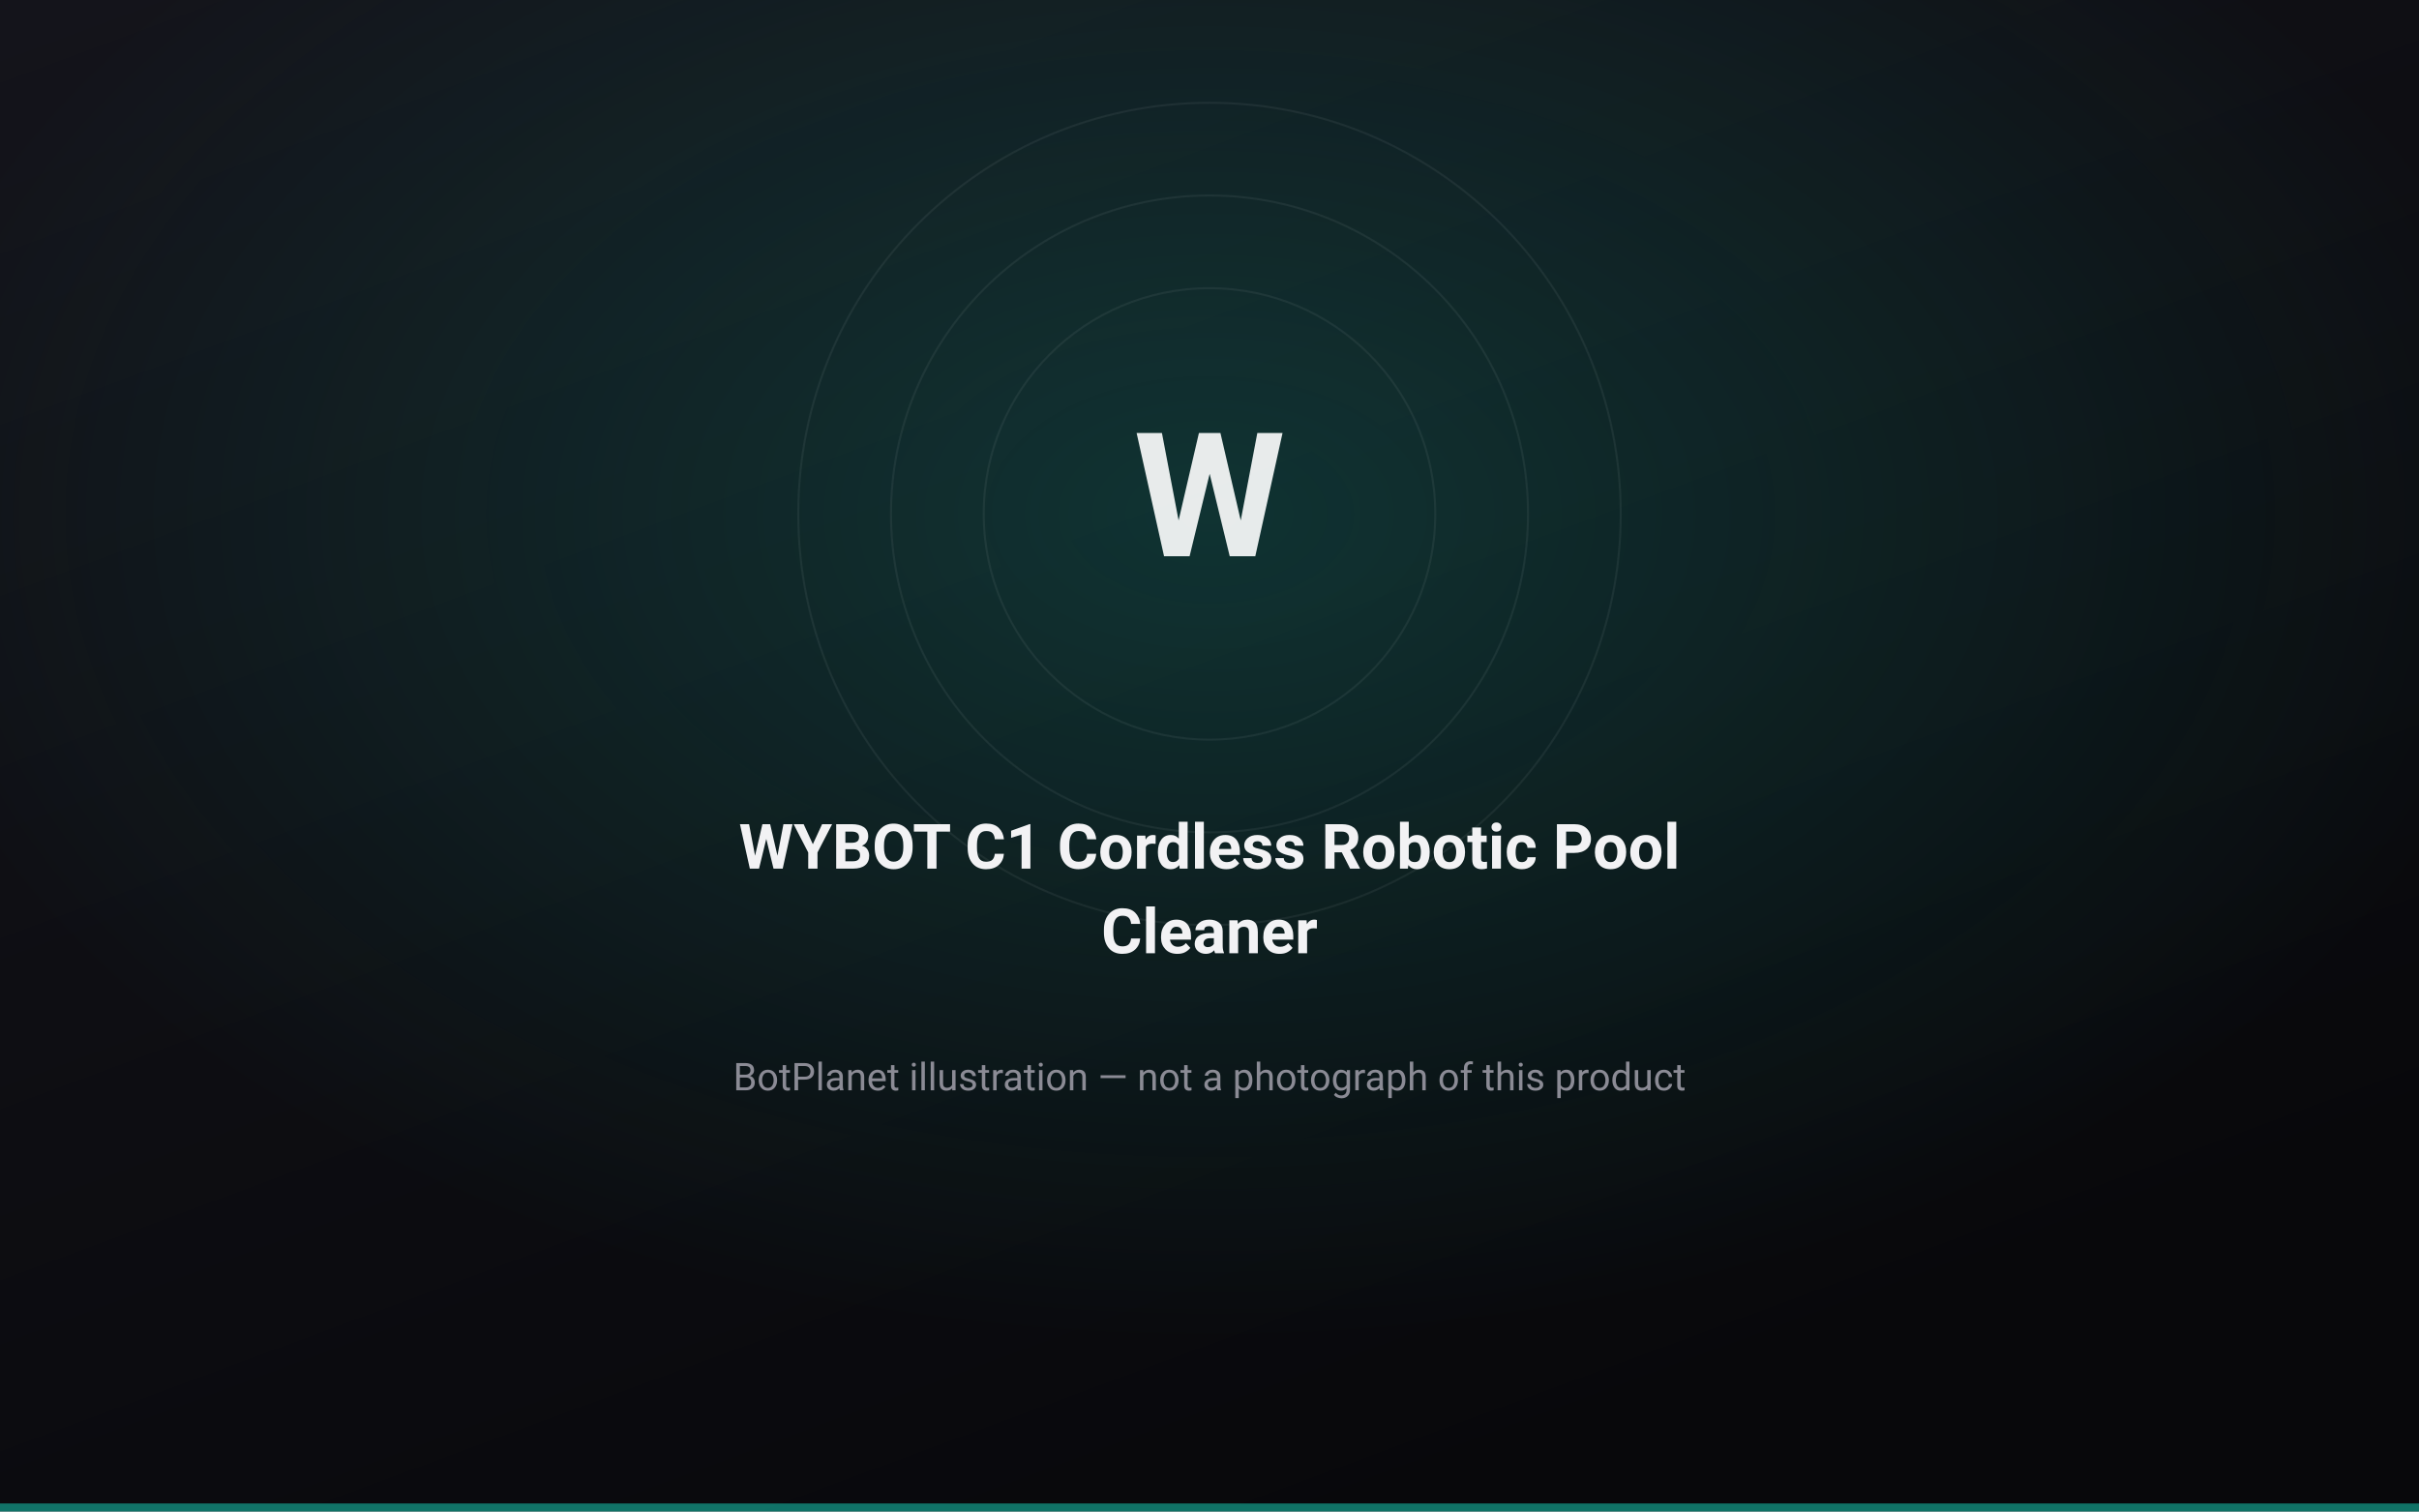
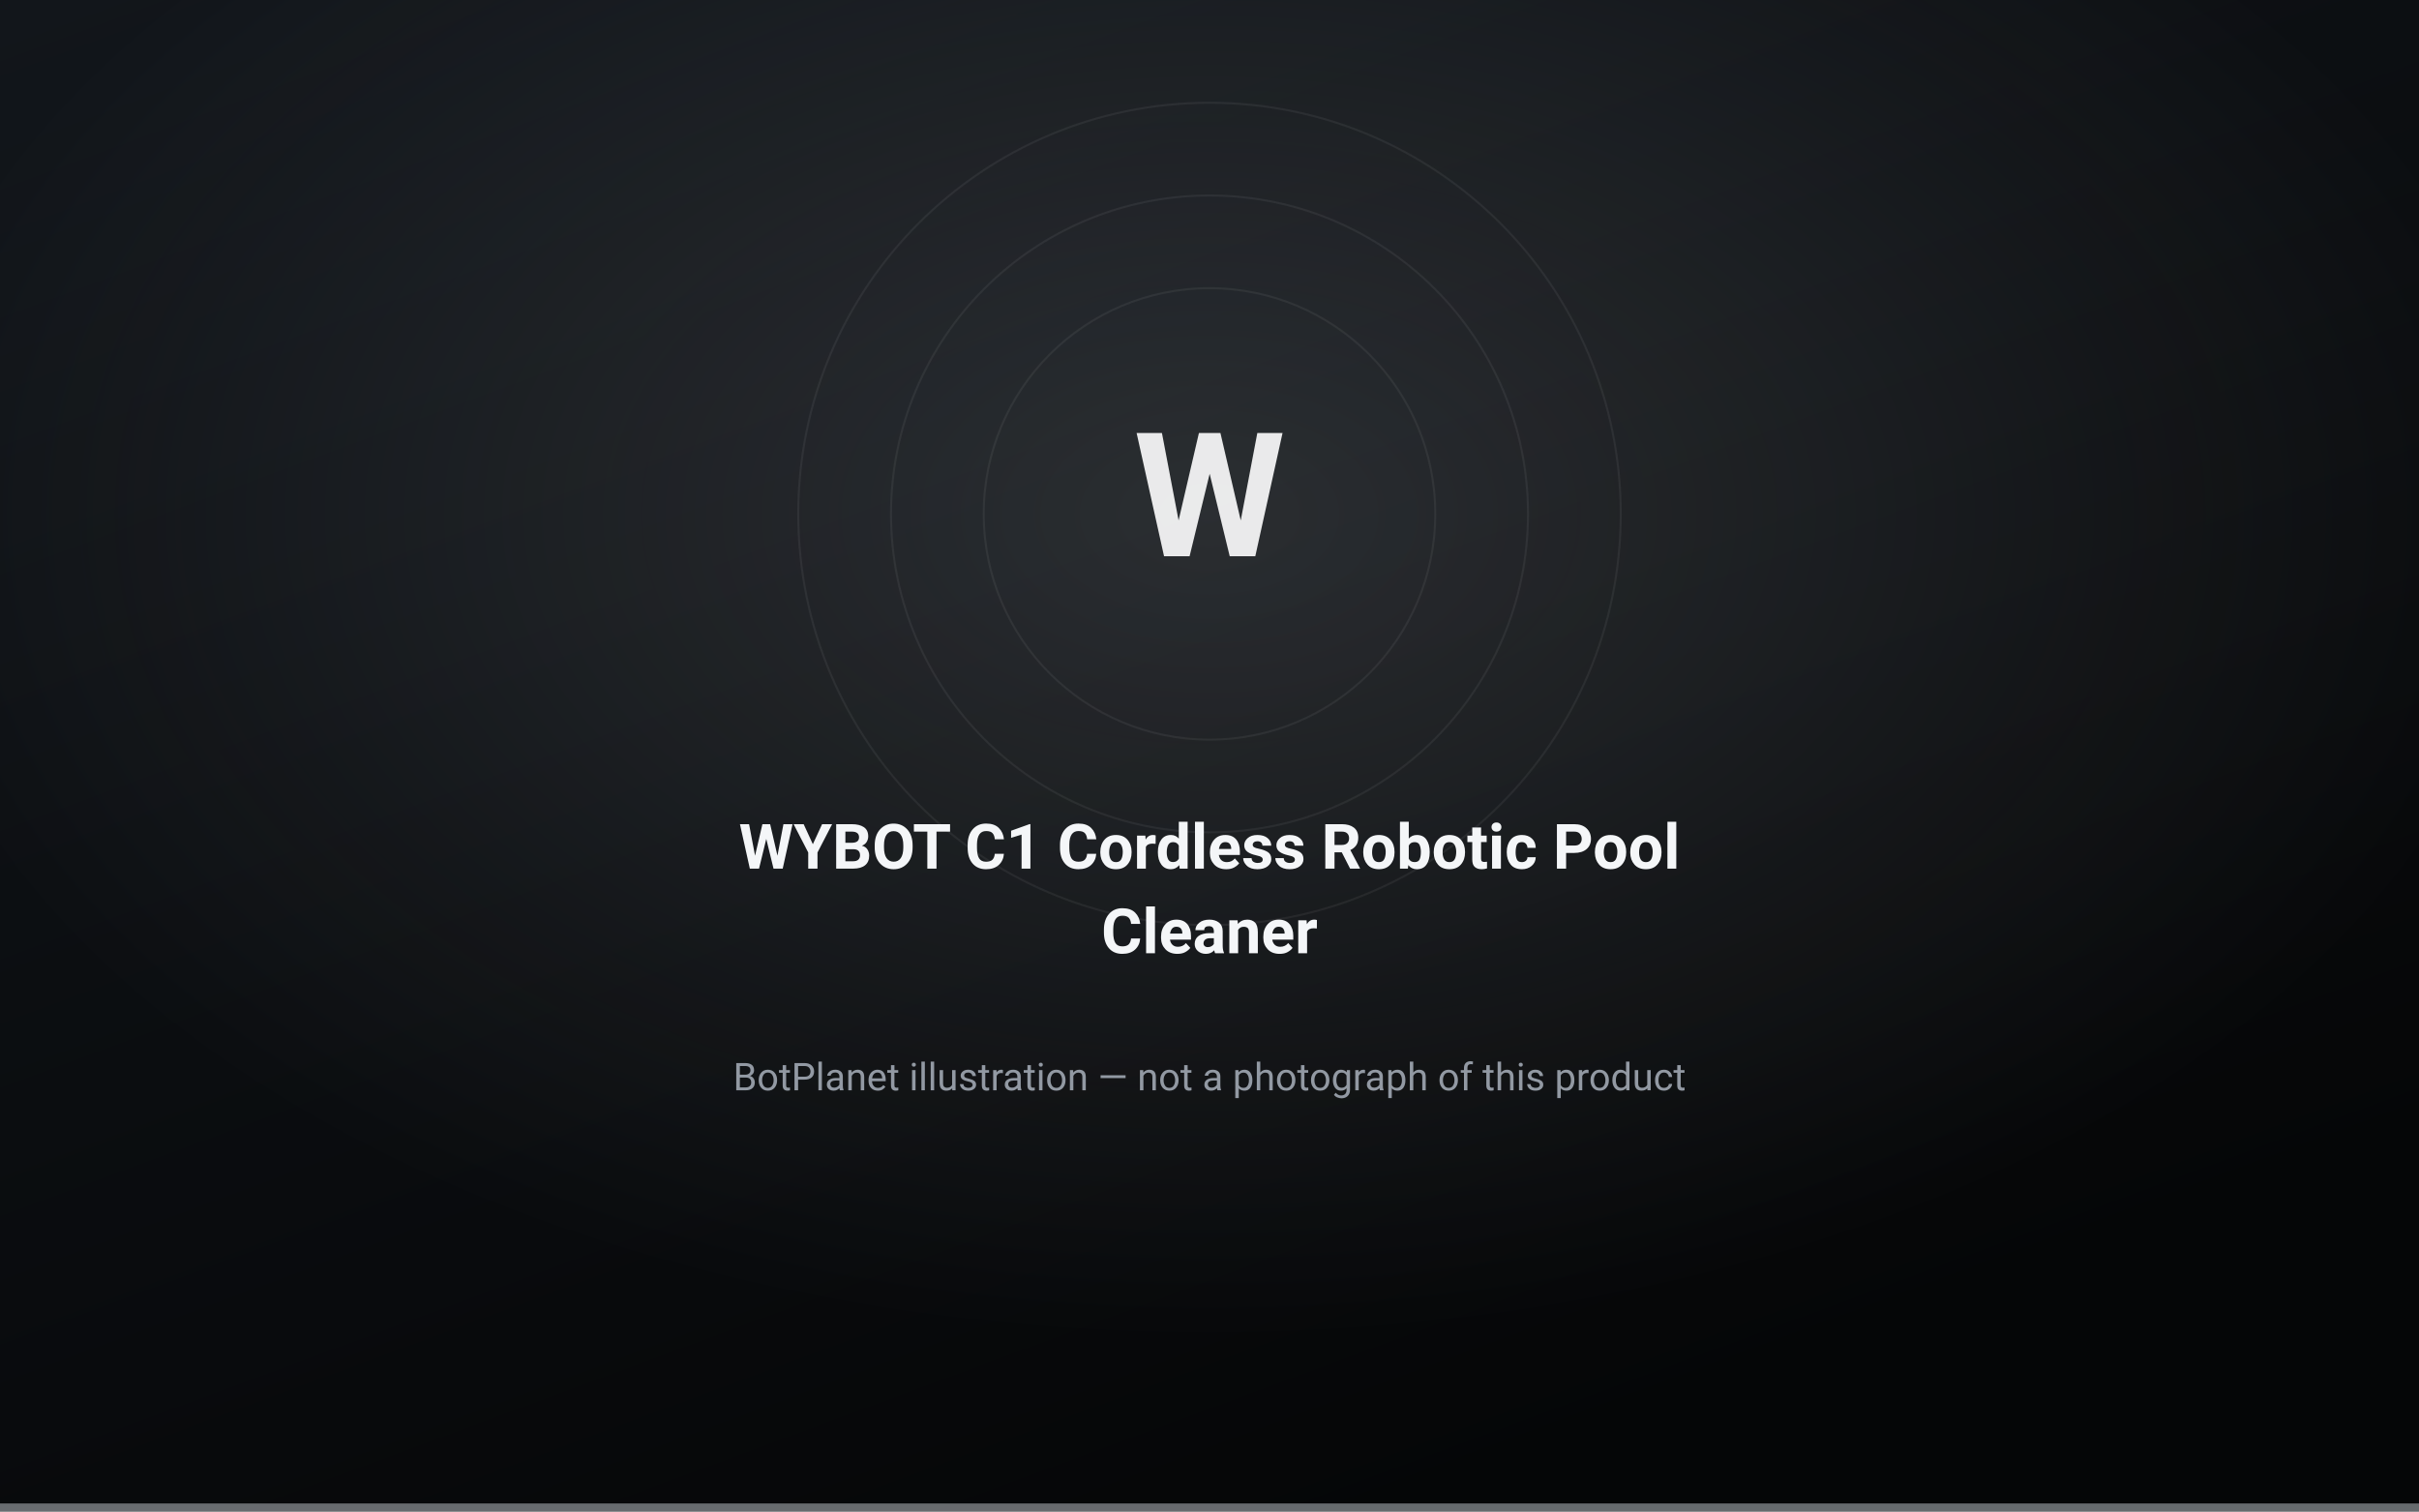
<svg xmlns="http://www.w3.org/2000/svg" viewBox="0 0 1200 750" width="1200" height="750" role="img" aria-hidden="true">
  <defs>
    <linearGradient id="bg" x1="0" y1="0" x2="0.6" y2="1">
-       <stop offset="0" stop-color="#14141b" />
-       <stop offset="1" stop-color="#08080b" />
+       <stop offset="0" stop-color="#12161b" />
+       <stop offset="1" stop-color="#050607" />
    </linearGradient>
    <radialGradient id="glow" cx="0.5" cy="0.34" r="0.55">
-       <stop offset="0" stop-color="#17c8b0" stop-opacity="0.20" />
-       <stop offset="1" stop-color="#17c8b0" stop-opacity="0" />
+       <stop offset="0" stop-color="#cdd3da" stop-opacity="0.16" />
+       <stop offset="1" stop-color="#cdd3da" stop-opacity="0" />
    </radialGradient>
  </defs>
  <rect width="1200" height="750" fill="url(#bg)" />
  <rect width="1200" height="750" fill="url(#glow)" />
  <g fill="none" stroke="#ffffff" stroke-opacity="0.06">
    <circle cx="600" cy="255" r="112" />
    <circle cx="600" cy="255" r="158" />
    <circle cx="600" cy="255" r="204" />
  </g>
  <text x="600" y="276" text-anchor="middle" font-family="system-ui,-apple-system,Segoe UI,Roboto,sans-serif" font-size="86" font-weight="700" fill="#ffffff" fill-opacity="0.90" letter-spacing="-2">W</text>
-   <text x="600" y="431" text-anchor="middle" font-family="system-ui,-apple-system,Segoe UI,Roboto,sans-serif" font-size="31" font-weight="600" fill="#f2f2f4">WYBOT C1 Cordless Robotic Pool</text>
-   <text x="600" y="473" text-anchor="middle" font-family="system-ui,-apple-system,Segoe UI,Roboto,sans-serif" font-size="31" font-weight="600" fill="#f2f2f4">Cleaner</text>
-   <text x="600" y="541" text-anchor="middle" font-family="system-ui,-apple-system,Segoe UI,Roboto,sans-serif" font-size="19" fill="#8b8b95">BotPlanet illustration — not a photograph of this product</text>
-   <rect x="0" y="746" width="1200" height="4" fill="#17c8b0" fill-opacity="0.55" />
+   <text x="600" y="431" text-anchor="middle" font-family="system-ui,-apple-system,Segoe UI,Roboto,sans-serif" font-size="31" font-weight="600" fill="#f4f6f8">WYBOT C1 Cordless Robotic Pool</text>
+   <text x="600" y="473" text-anchor="middle" font-family="system-ui,-apple-system,Segoe UI,Roboto,sans-serif" font-size="31" font-weight="600" fill="#f4f6f8">Cleaner</text>
+   <text x="600" y="541" text-anchor="middle" font-family="system-ui,-apple-system,Segoe UI,Roboto,sans-serif" font-size="19" fill="#9299a3">BotPlanet illustration — not a photograph of this product</text>
+   <rect x="0" y="746" width="1200" height="4" fill="#c9ced5" fill-opacity="0.5" />
</svg>
